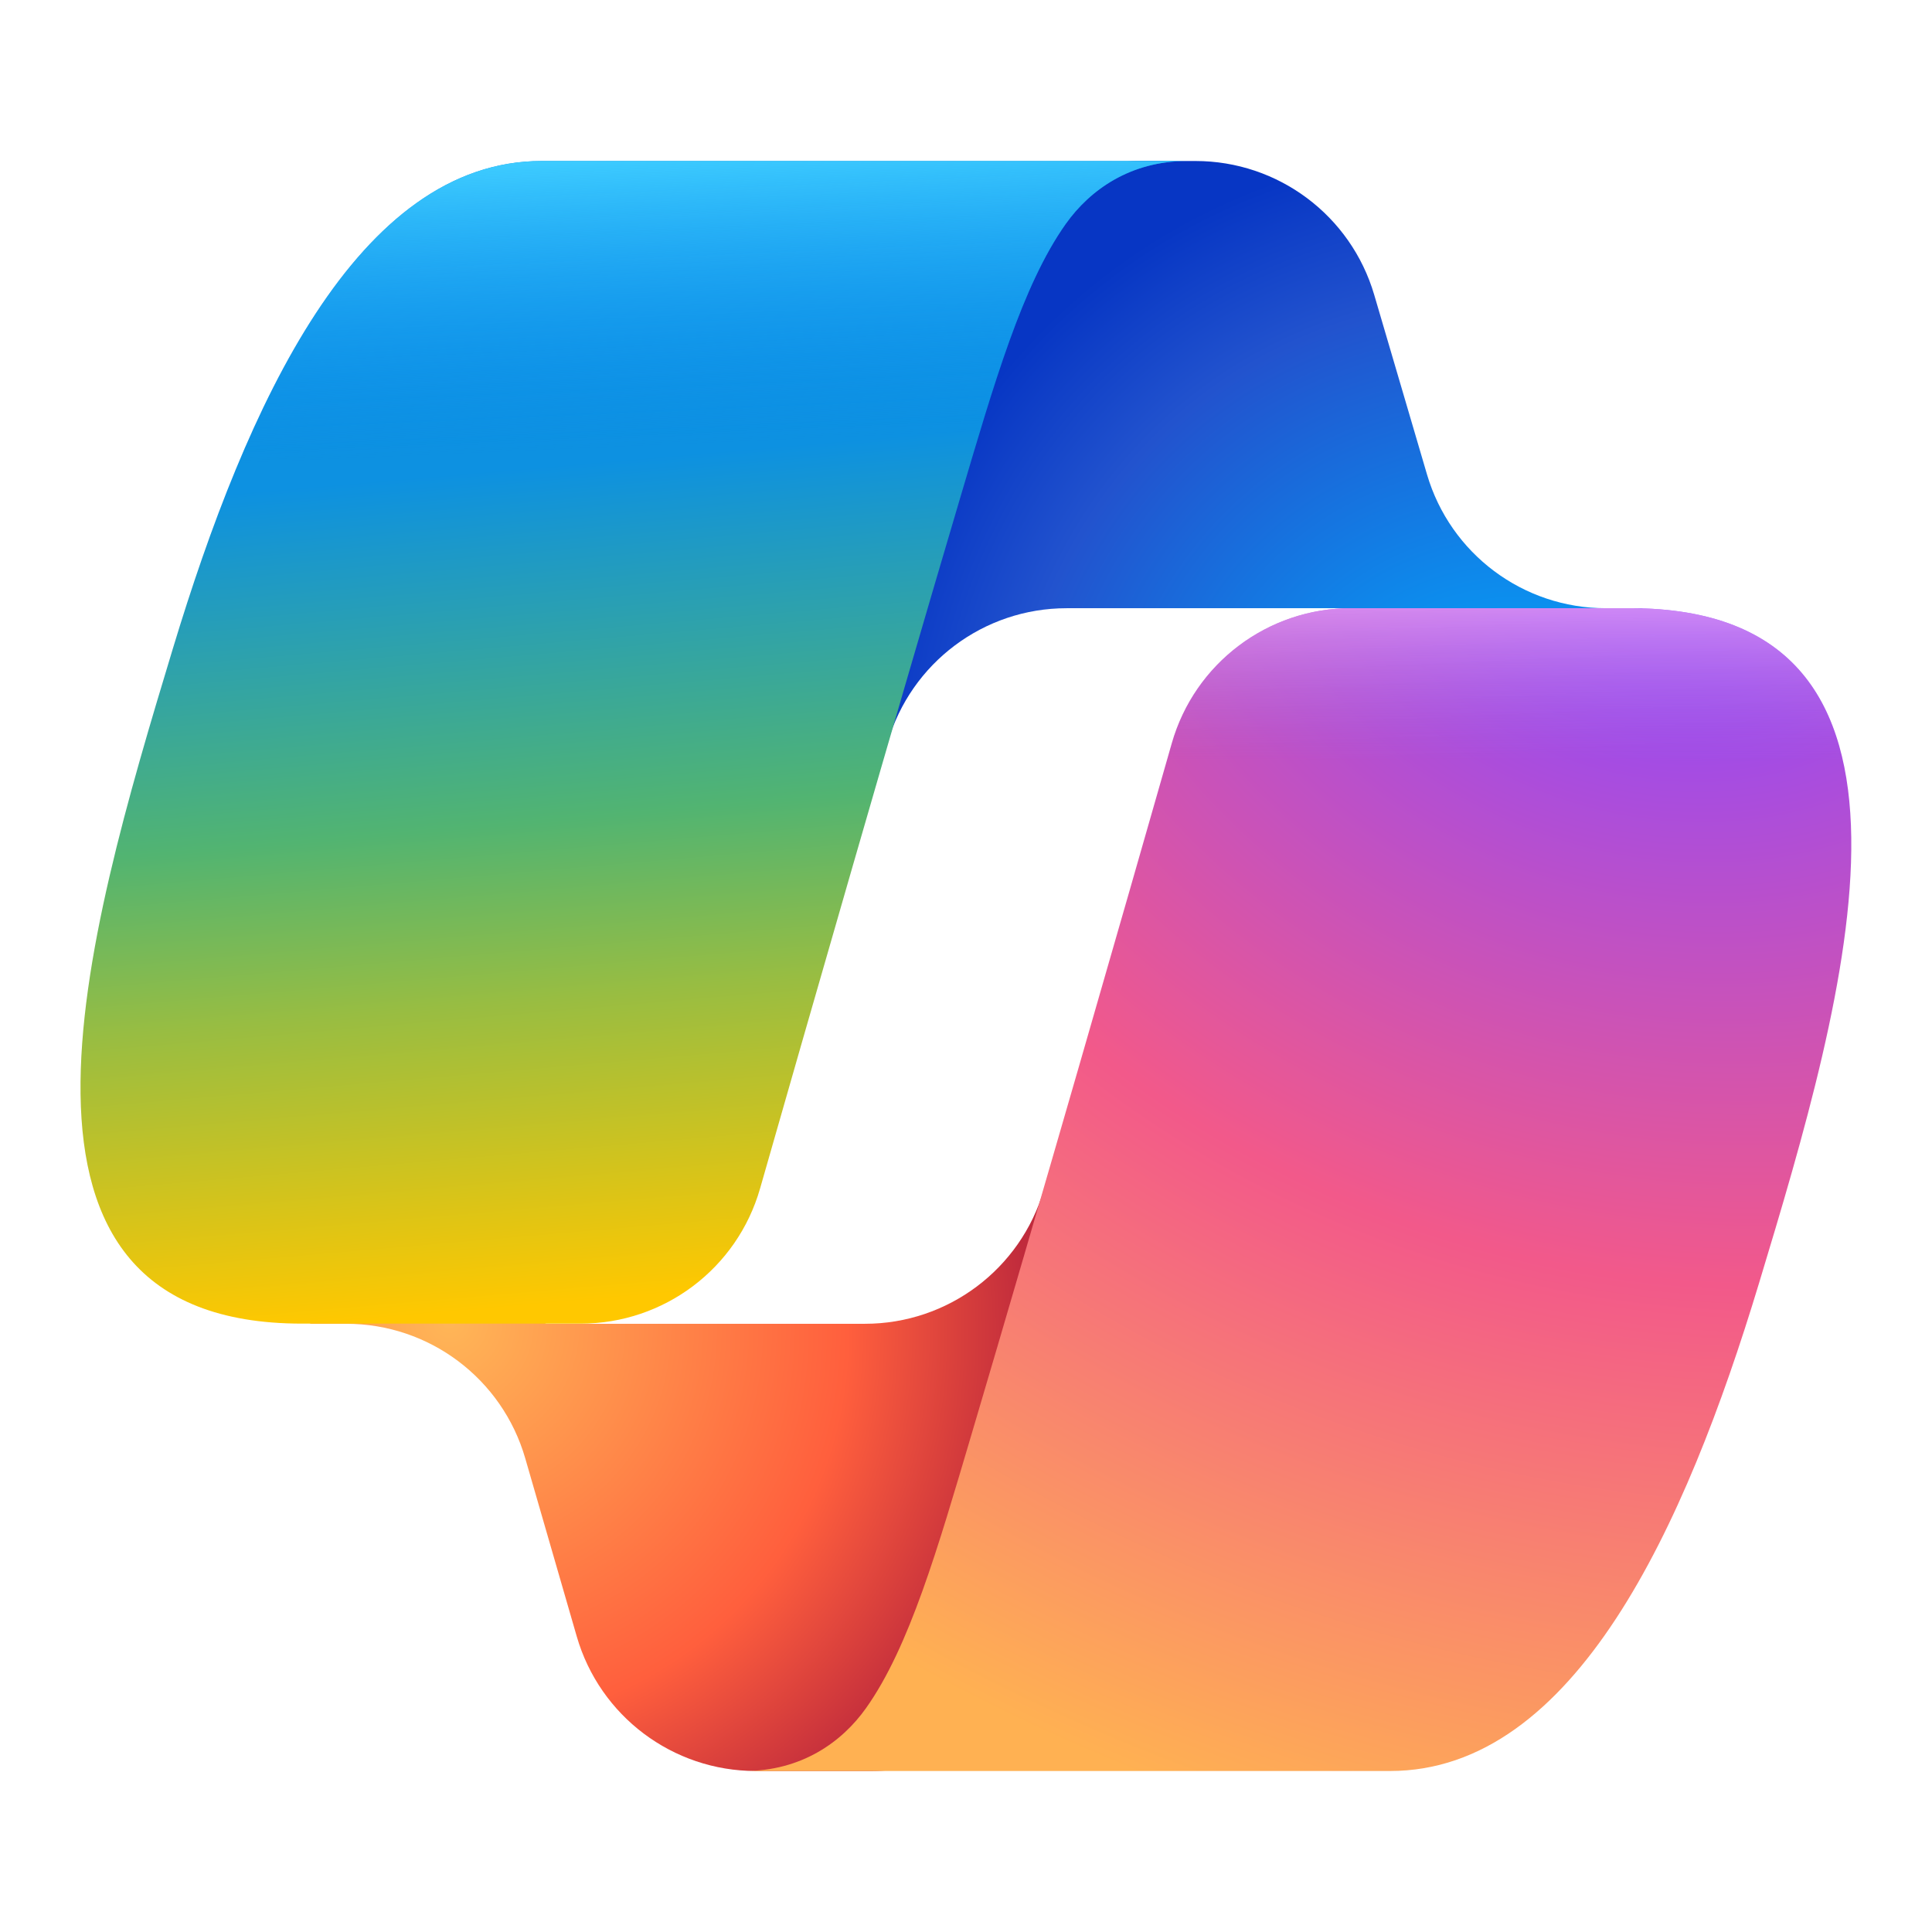
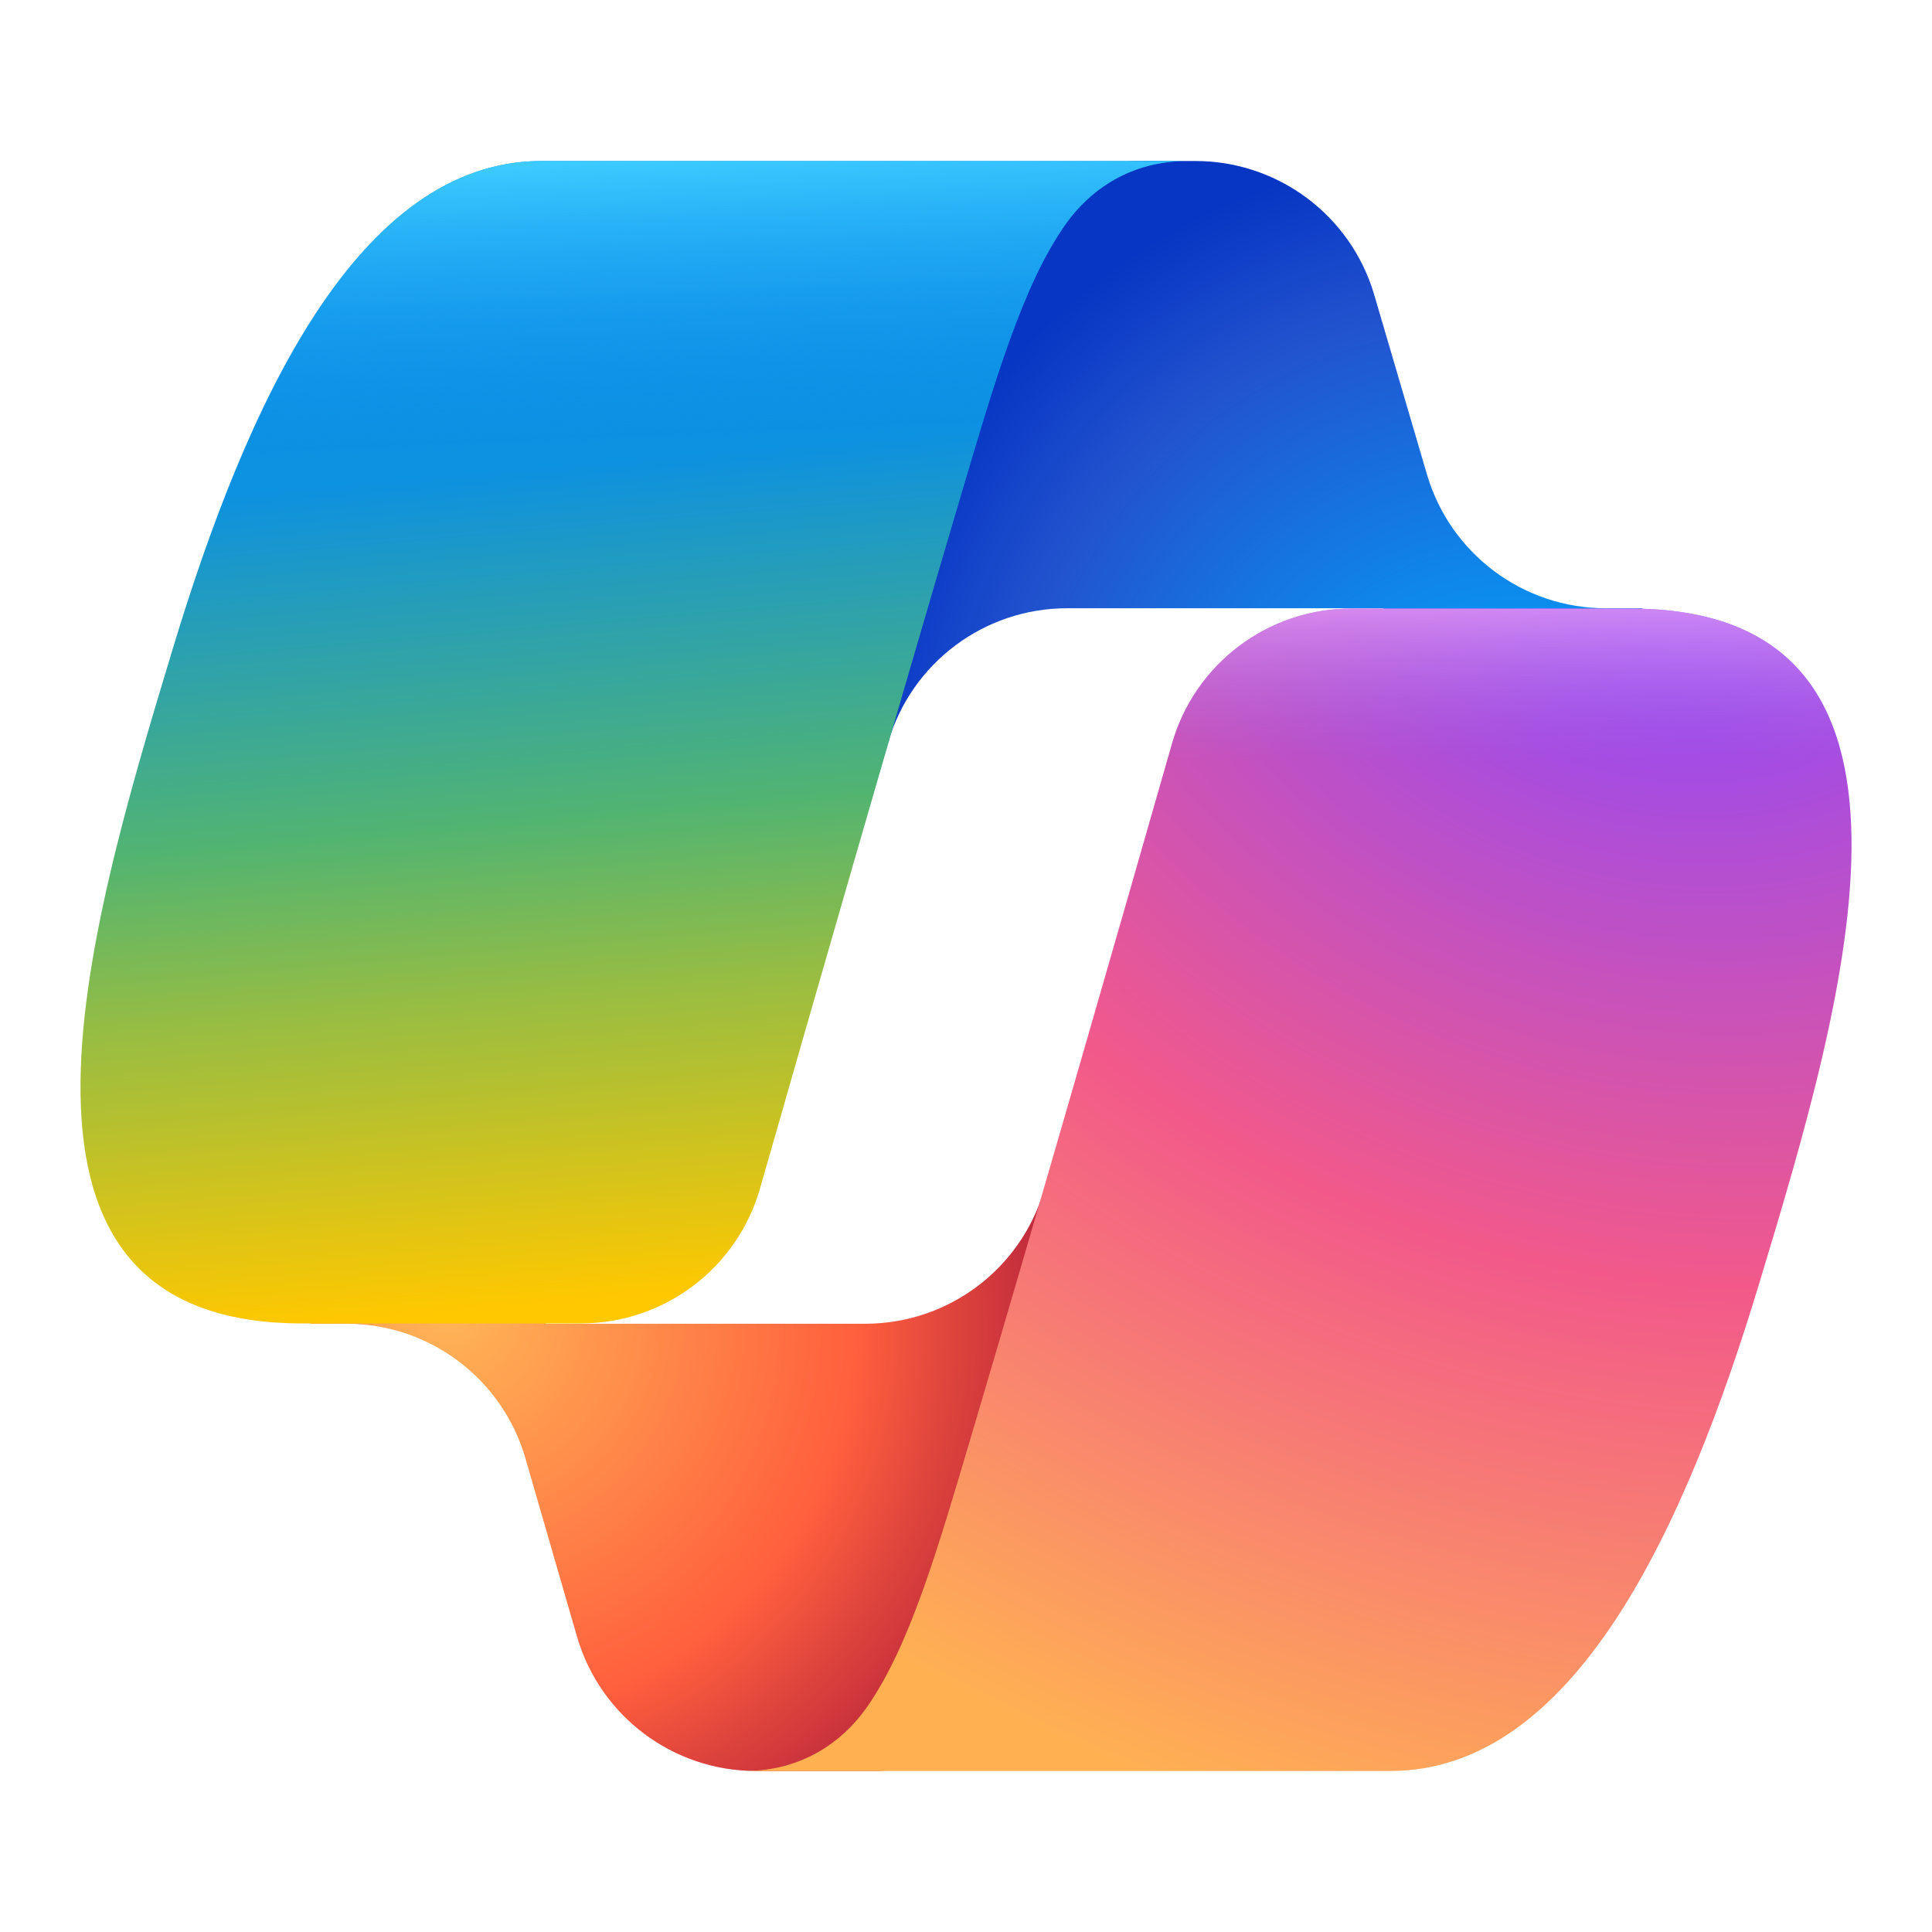
- <svg xmlns="http://www.w3.org/2000/svg" width="256" height="256" viewBox="0 0 48 48" fill="none">
-   <path d="M34.142 7.325C33.563 5.354 31.755 4 29.7 4L28.349 4C26.114 4 24.198 5.596 23.795 7.794L21.48 20.407L22.055 18.442C22.632 16.468 24.442 15.111 26.499 15.111H34.352L37.646 16.394L40.821 15.111H39.895C37.84 15.111 36.032 13.757 35.453 11.786L34.142 7.325Z" fill="url(#paint0_radial_63853_5797)" />
-   <path d="M14.329 40.656C14.901 42.637 16.715 44 18.776 44H21.647C24.157 44 26.21 41.999 26.275 39.489L26.587 27.327L25.933 29.56C25.356 31.533 23.546 32.889 21.49 32.889L13.571 32.889L10.748 31.357L7.691 32.889H8.603C10.664 32.889 12.478 34.252 13.05 36.233L14.329 40.656Z" fill="url(#paint1_radial_63853_5797)" />
-   <path d="M29.499 4H13.46C8.877 4 6.128 10.057 4.295 16.113C2.123 23.289 -0.719 32.885 7.503 32.885H14.428C16.498 32.885 18.315 31.517 18.884 29.527C20.088 25.314 22.198 17.965 23.855 12.371C24.698 9.528 25.399 7.087 26.476 5.566C27.08 4.714 28.086 4 29.499 4Z" fill="url(#paint2_linear_63853_5797)" />
-   <path d="M29.499 4H13.46C8.877 4 6.128 10.057 4.295 16.113C2.123 23.289 -0.719 32.885 7.503 32.885H14.428C16.498 32.885 18.315 31.517 18.884 29.527C20.088 25.314 22.198 17.965 23.855 12.371C24.698 9.528 25.399 7.087 26.476 5.566C27.08 4.714 28.086 4 29.499 4Z" fill="url(#paint3_linear_63853_5797)" />
-   <path d="M18.496 44H34.535C39.118 44 41.868 37.942 43.701 31.885C45.872 24.708 48.714 15.11 40.493 15.11H33.567C31.498 15.11 29.681 16.478 29.112 18.468C27.908 22.682 25.798 30.032 24.14 35.627C23.298 38.471 22.596 40.913 21.519 42.434C20.916 43.286 19.909 44 18.496 44Z" fill="url(#paint4_radial_63853_5797)" />
-   <path d="M18.496 44H34.535C39.118 44 41.868 37.942 43.701 31.885C45.872 24.708 48.714 15.11 40.493 15.11H33.567C31.498 15.11 29.681 16.478 29.112 18.468C27.908 22.682 25.798 30.032 24.14 35.627C23.298 38.471 22.596 40.913 21.519 42.434C20.916 43.286 19.909 44 18.496 44Z" fill="url(#paint5_linear_63853_5797)" />
+ <svg xmlns="http://www.w3.org/2000/svg" viewBox="0 0 24 24" fill="none" width="256" height="256">
+   <path d="M17.071 3.662C16.782 2.677 15.877 2 14.85 2L14.172 2C13.056 2 12.098 2.797 11.896 3.895L10.711 10.325L11.033 9.222C11.321 8.235 12.226 7.556 13.255 7.556L17.176 7.556L18.823 8.197L20.411 7.556H19.947C18.92 7.556 18.016 6.879 17.726 5.893L17.071 3.662Z" fill="url(#paint0_radial_63853_5782)" />
+   <path d="M7.167 20.328C7.453 21.318 8.36 22 9.39 22H10.844C12.092 22 13.116 21.011 13.158 19.763L13.372 13.42L12.969 14.785C12.679 15.769 11.775 16.444 10.749 16.444L6.788 16.444L5.376 15.678L3.848 16.444H4.303C5.334 16.444 6.241 17.126 6.527 18.116L7.167 20.328Z" fill="url(#paint1_radial_63853_5782)" />
+   <path d="M14.751 2H6.73C4.439 2 3.064 5.028 2.147 8.056C1.061 11.643 -0.359 16.44 3.751 16.44H7.215C8.25 16.44 9.158 15.756 9.442 14.761C10.044 12.655 11.1 8.981 11.928 6.185C12.35 4.764 12.7 3.543 13.239 2.783C13.541 2.357 14.044 2 14.751 2Z" fill="url(#paint2_linear_63853_5782)" />
+   <path d="M14.751 2H6.73C4.439 2 3.064 5.028 2.147 8.056C1.061 11.643 -0.359 16.44 3.751 16.44H7.215C8.25 16.44 9.158 15.756 9.442 14.761C10.044 12.655 11.1 8.981 11.928 6.185C12.35 4.764 12.7 3.543 13.239 2.783C13.541 2.357 14.044 2 14.751 2Z" fill="url(#paint3_linear_63853_5782)" />
+   <path d="M9.25 22H17.27C19.562 22 20.937 18.972 21.853 15.945C22.939 12.357 24.36 7.56 20.249 7.56H16.786C15.751 7.56 14.843 8.244 14.558 9.239C13.956 11.345 12.901 15.019 12.072 17.815C11.651 19.236 11.3 20.457 10.762 21.217C10.46 21.643 9.957 22 9.25 22Z" fill="url(#paint4_radial_63853_5782)" />
+   <path d="M9.25 22H17.27C19.562 22 20.937 18.972 21.853 15.945C22.939 12.357 24.36 7.56 20.249 7.56H16.786C15.751 7.56 14.843 8.244 14.558 9.239C13.956 11.345 12.901 15.019 12.072 17.815C11.651 19.236 11.3 20.457 10.762 21.217C10.46 21.643 9.957 22 9.25 22Z" fill="url(#paint5_linear_63853_5782)" />
  <defs>
-     <radialGradient id="paint0_radial_63853_5797" cx="0" cy="0" r="1" gradientUnits="userSpaceOnUse" gradientTransform="translate(38.005 20.5144) rotate(-129.304) scale(17.3033 16.2706)">
+     <radialGradient id="paint0_radial_63853_5782" cx="0" cy="0" r="1" gradientUnits="userSpaceOnUse" gradientTransform="translate(18.9985 10.3791) rotate(-128.978) scale(8.73886 8.198)">
      <stop offset="0.096" stop-color="#00AEFF" />
      <stop offset="0.773" stop-color="#2253CE" />
      <stop offset="1" stop-color="#0736C4" />
    </radialGradient>
-     <radialGradient id="paint1_radial_63853_5797" cx="0" cy="0" r="1" gradientUnits="userSpaceOnUse" gradientTransform="translate(11.1195 32.8171) rotate(51.84) scale(15.9912 15.5119)">
+     <radialGradient id="paint1_radial_63853_5782" cx="0" cy="0" r="1" gradientUnits="userSpaceOnUse" gradientTransform="translate(5.5756 16.2451) rotate(52.4153) scale(8.16508 7.88004)">
      <stop stop-color="#FFB657" />
      <stop offset="0.634" stop-color="#FF5F3D" />
      <stop offset="0.923" stop-color="#C02B3C" />
    </radialGradient>
-     <linearGradient id="paint2_linear_63853_5797" x1="12.5" y1="7.5" x2="14.788" y2="33.975" gradientUnits="userSpaceOnUse">
+     <linearGradient id="paint2_linear_63853_5782" x1="6.25" y1="3.75" x2="7.394" y2="16.985" gradientUnits="userSpaceOnUse">
      <stop offset="0.156" stop-color="#0D91E1" />
      <stop offset="0.487" stop-color="#52B471" />
      <stop offset="0.652" stop-color="#98BD42" />
      <stop offset="0.937" stop-color="#FFC800" />
    </linearGradient>
-     <linearGradient id="paint3_linear_63853_5797" x1="14.5" y1="4" x2="15.75" y2="32.885" gradientUnits="userSpaceOnUse">
+     <linearGradient id="paint3_linear_63853_5782" x1="7.25" y1="2" x2="7.875" y2="16.44" gradientUnits="userSpaceOnUse">
      <stop stop-color="#3DCBFF" />
      <stop offset="0.247" stop-color="#0588F7" stop-opacity="0" />
    </linearGradient>
-     <radialGradient id="paint4_radial_63853_5797" cx="0" cy="0" r="1" gradientUnits="userSpaceOnUse" gradientTransform="translate(41.3168 12.2813) rotate(109.274) scale(38.3873 45.9867)">
+     <radialGradient id="paint4_radial_63853_5782" cx="0" cy="0" r="1" gradientUnits="userSpaceOnUse" gradientTransform="translate(20.6612 6.14627) rotate(109.282) scale(19.1879 22.994)">
      <stop offset="0.066" stop-color="#8C48FF" />
      <stop offset="0.5" stop-color="#F2598A" />
      <stop offset="0.896" stop-color="#FFB152" />
    </radialGradient>
-     <linearGradient id="paint5_linear_63853_5797" x1="42.584" y1="13.346" x2="42.568" y2="21.215" gradientUnits="userSpaceOnUse">
+     <linearGradient id="paint5_linear_63853_5782" x1="21.295" y1="6.678" x2="21.287" y2="10.611" gradientUnits="userSpaceOnUse">
      <stop offset="0.058" stop-color="#F8ADFA" />
      <stop offset="0.708" stop-color="#A86EDD" stop-opacity="0" />
    </linearGradient>
  </defs>
</svg>
